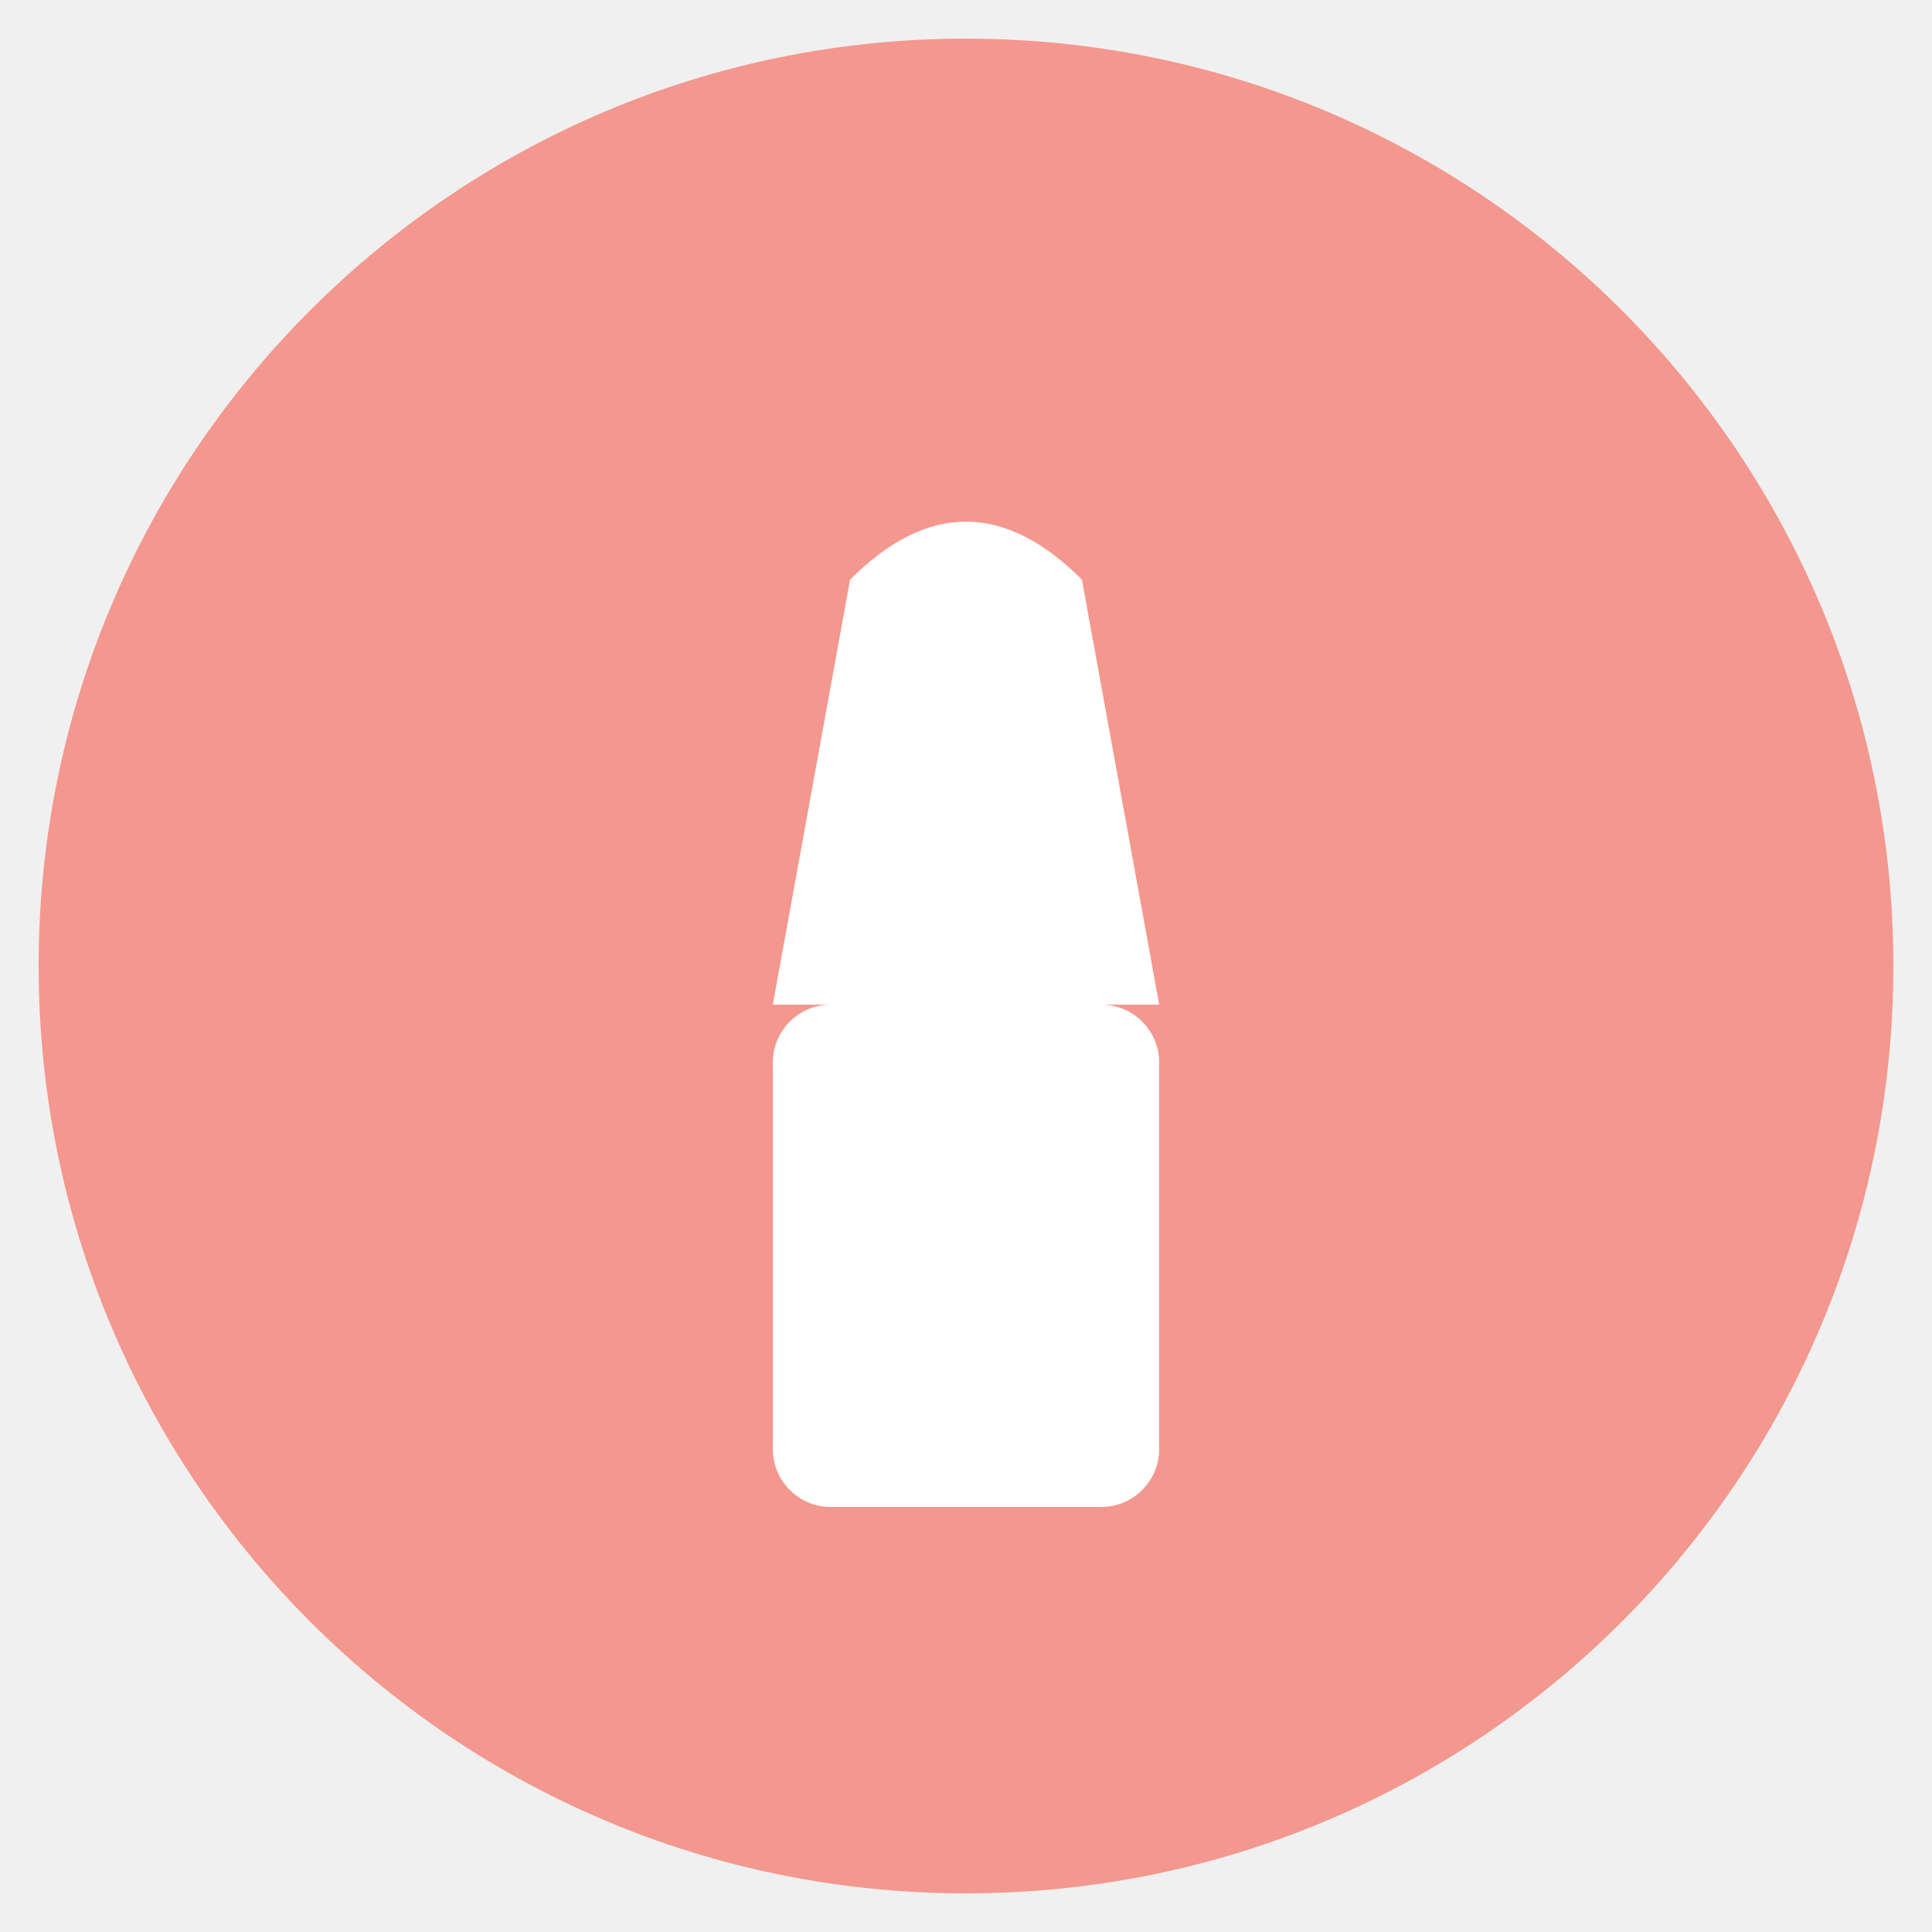
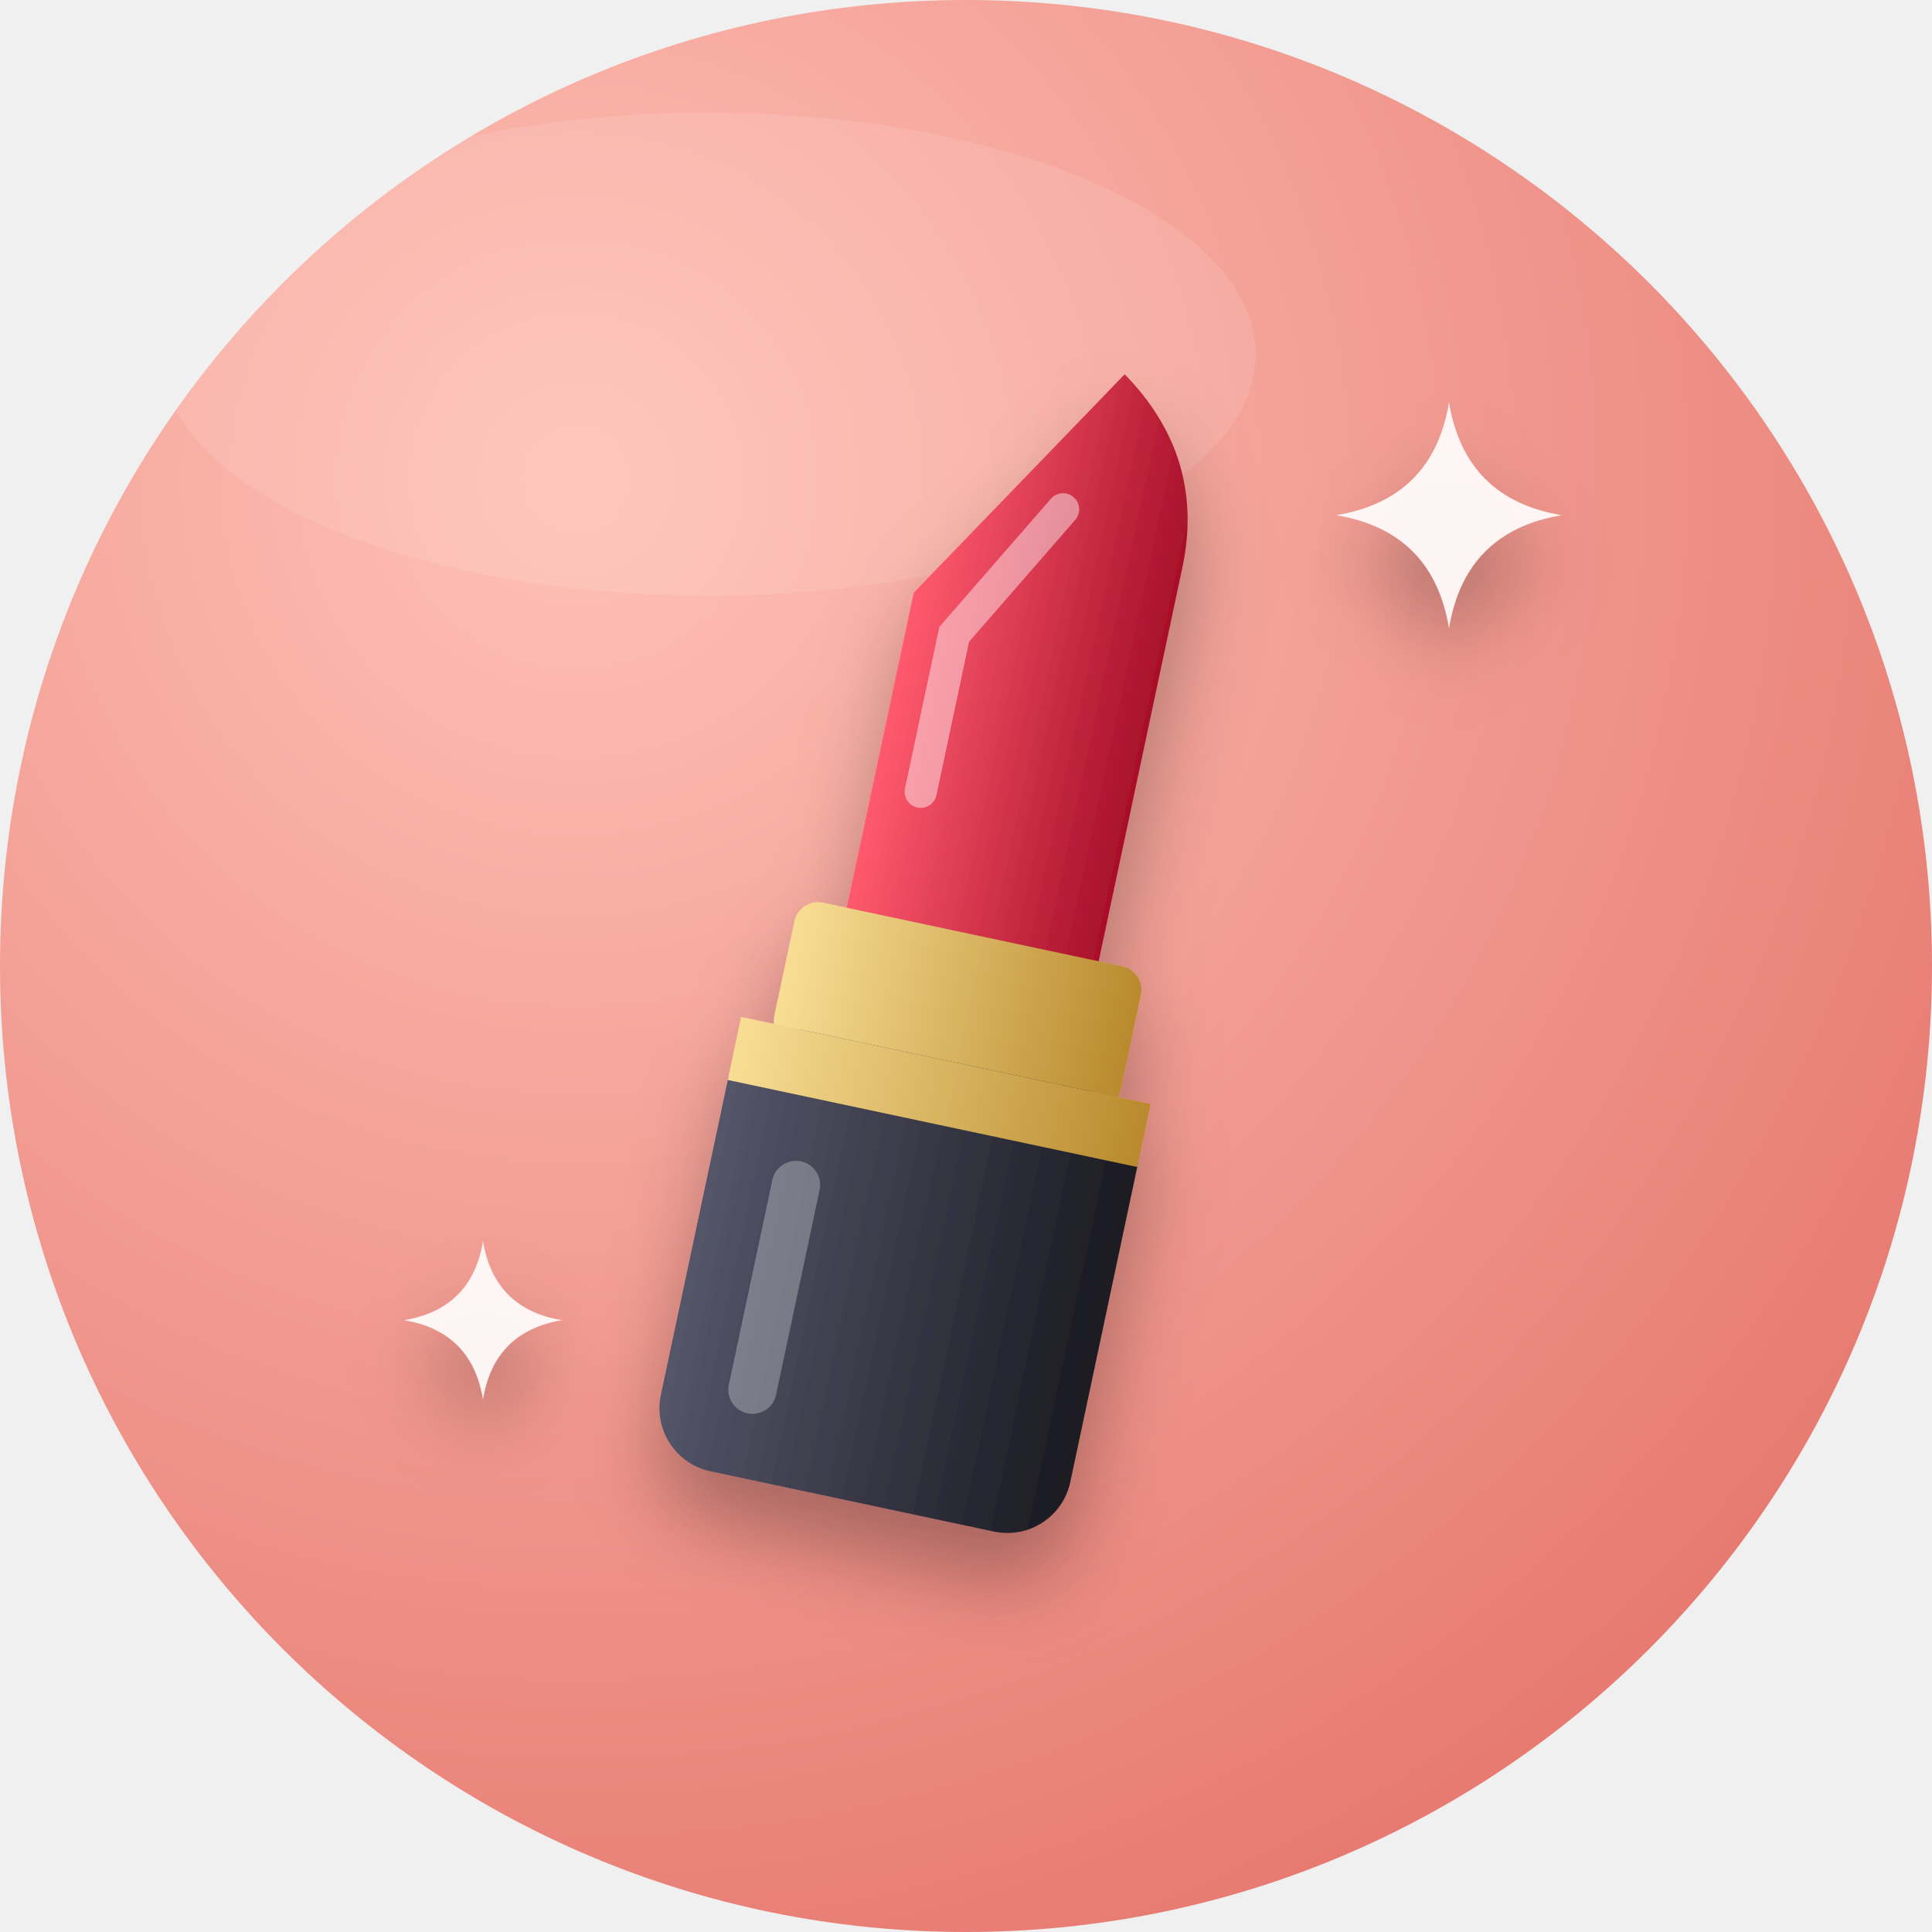
- <svg xmlns="http://www.w3.org/2000/svg" viewBox="0 0 100 100" width="100" height="100">
-   <circle cx="50" cy="50" r="48" fill="#F4978E" />
-   <g fill="#FFFFFF">
-     <rect x="40" y="52" width="20" height="26" rx="3" />
-     <path d="M40 52 L44 30 Q50 24 56 30 L60 52 Z" />
+ <svg xmlns="http://www.w3.org/2000/svg" viewBox="0 0 120 120" width="120" height="120" role="img" aria-label="Moda e Beleza">
+   <defs>
+     <radialGradient id="moda-beleza-bg" cx="30%" cy="25%" r="90%">
+       <stop offset="0" stop-color="#FFC1B6" />
+       <stop offset="1" stop-color="#E4736A" />
+     </radialGradient>
+     <filter id="moda-beleza-sh" x="-20%" y="-20%" width="140%" height="150%">
+       <feDropShadow dx="0" dy="3" stdDeviation="2.5" flood-color="#000" flood-opacity=".3" />
+     </filter>
+     <linearGradient id="moda-beleza-bl" x1="0" y1="0" x2="1" y2="0">
+       <stop offset="0" stop-color="#FF5A6E" />
+       <stop offset="1" stop-color="#A8102A" />
+     </linearGradient>
+     <linearGradient id="moda-beleza-gd" x1="0" y1="0" x2="1" y2="0">
+       <stop offset="0" stop-color="#F8DE94" />
+       <stop offset="1" stop-color="#B98A2E" />
+     </linearGradient>
+     <linearGradient id="moda-beleza-tb" x1="0" y1="0" x2="1" y2="0">
+       <stop offset="0" stop-color="#55556A" />
+       <stop offset="1" stop-color="#1B1B22" />
+     </linearGradient>
+   </defs>
+   <circle cx="60" cy="60" r="60" fill="url(#moda-beleza-bg)" />
+   <ellipse cx="44" cy="22" rx="34" ry="15" fill="#fff" opacity=".10" />
+   <g filter="url(#moda-beleza-sh)">
+     <g transform="rotate(12 60 60)">
+       <path d="M52 60 V38 L62 22 Q68 26 68 33 V60 Z" fill="url(#moda-beleza-bl)" />
+       <path d="M55 50 V40 L60 31" stroke="#fff" stroke-opacity=".45" stroke-width="2" fill="none" stroke-linecap="round" />
+       <rect x="49" y="58" width="22" height="9" rx="1.5" fill="url(#moda-beleza-gd)" />
+       <rect x="47" y="66" width="26" height="28" rx="4" fill="url(#moda-beleza-tb)" />
+       <rect x="47" y="66" width="26" height="4" fill="url(#moda-beleza-gd)" />
+       <rect x="51" y="74" width="3" height="16" rx="1.5" fill="#fff" opacity=".28" />
+     </g>
+     <g fill="#fff" opacity=".9">
+       <path transform="translate(90 32)" d="M0 -7 Q1 -1 7 0 Q1 1 0 7 Q-1 1 -7 0 Q-1 -1 0 -7Z" />
+       <path transform="translate(30 82) scale(.7)" d="M0 -7 Q1 -1 7 0 Q1 1 0 7 Q-1 1 -7 0 Q-1 -1 0 -7Z" />
+     </g>
  </g>
</svg>
